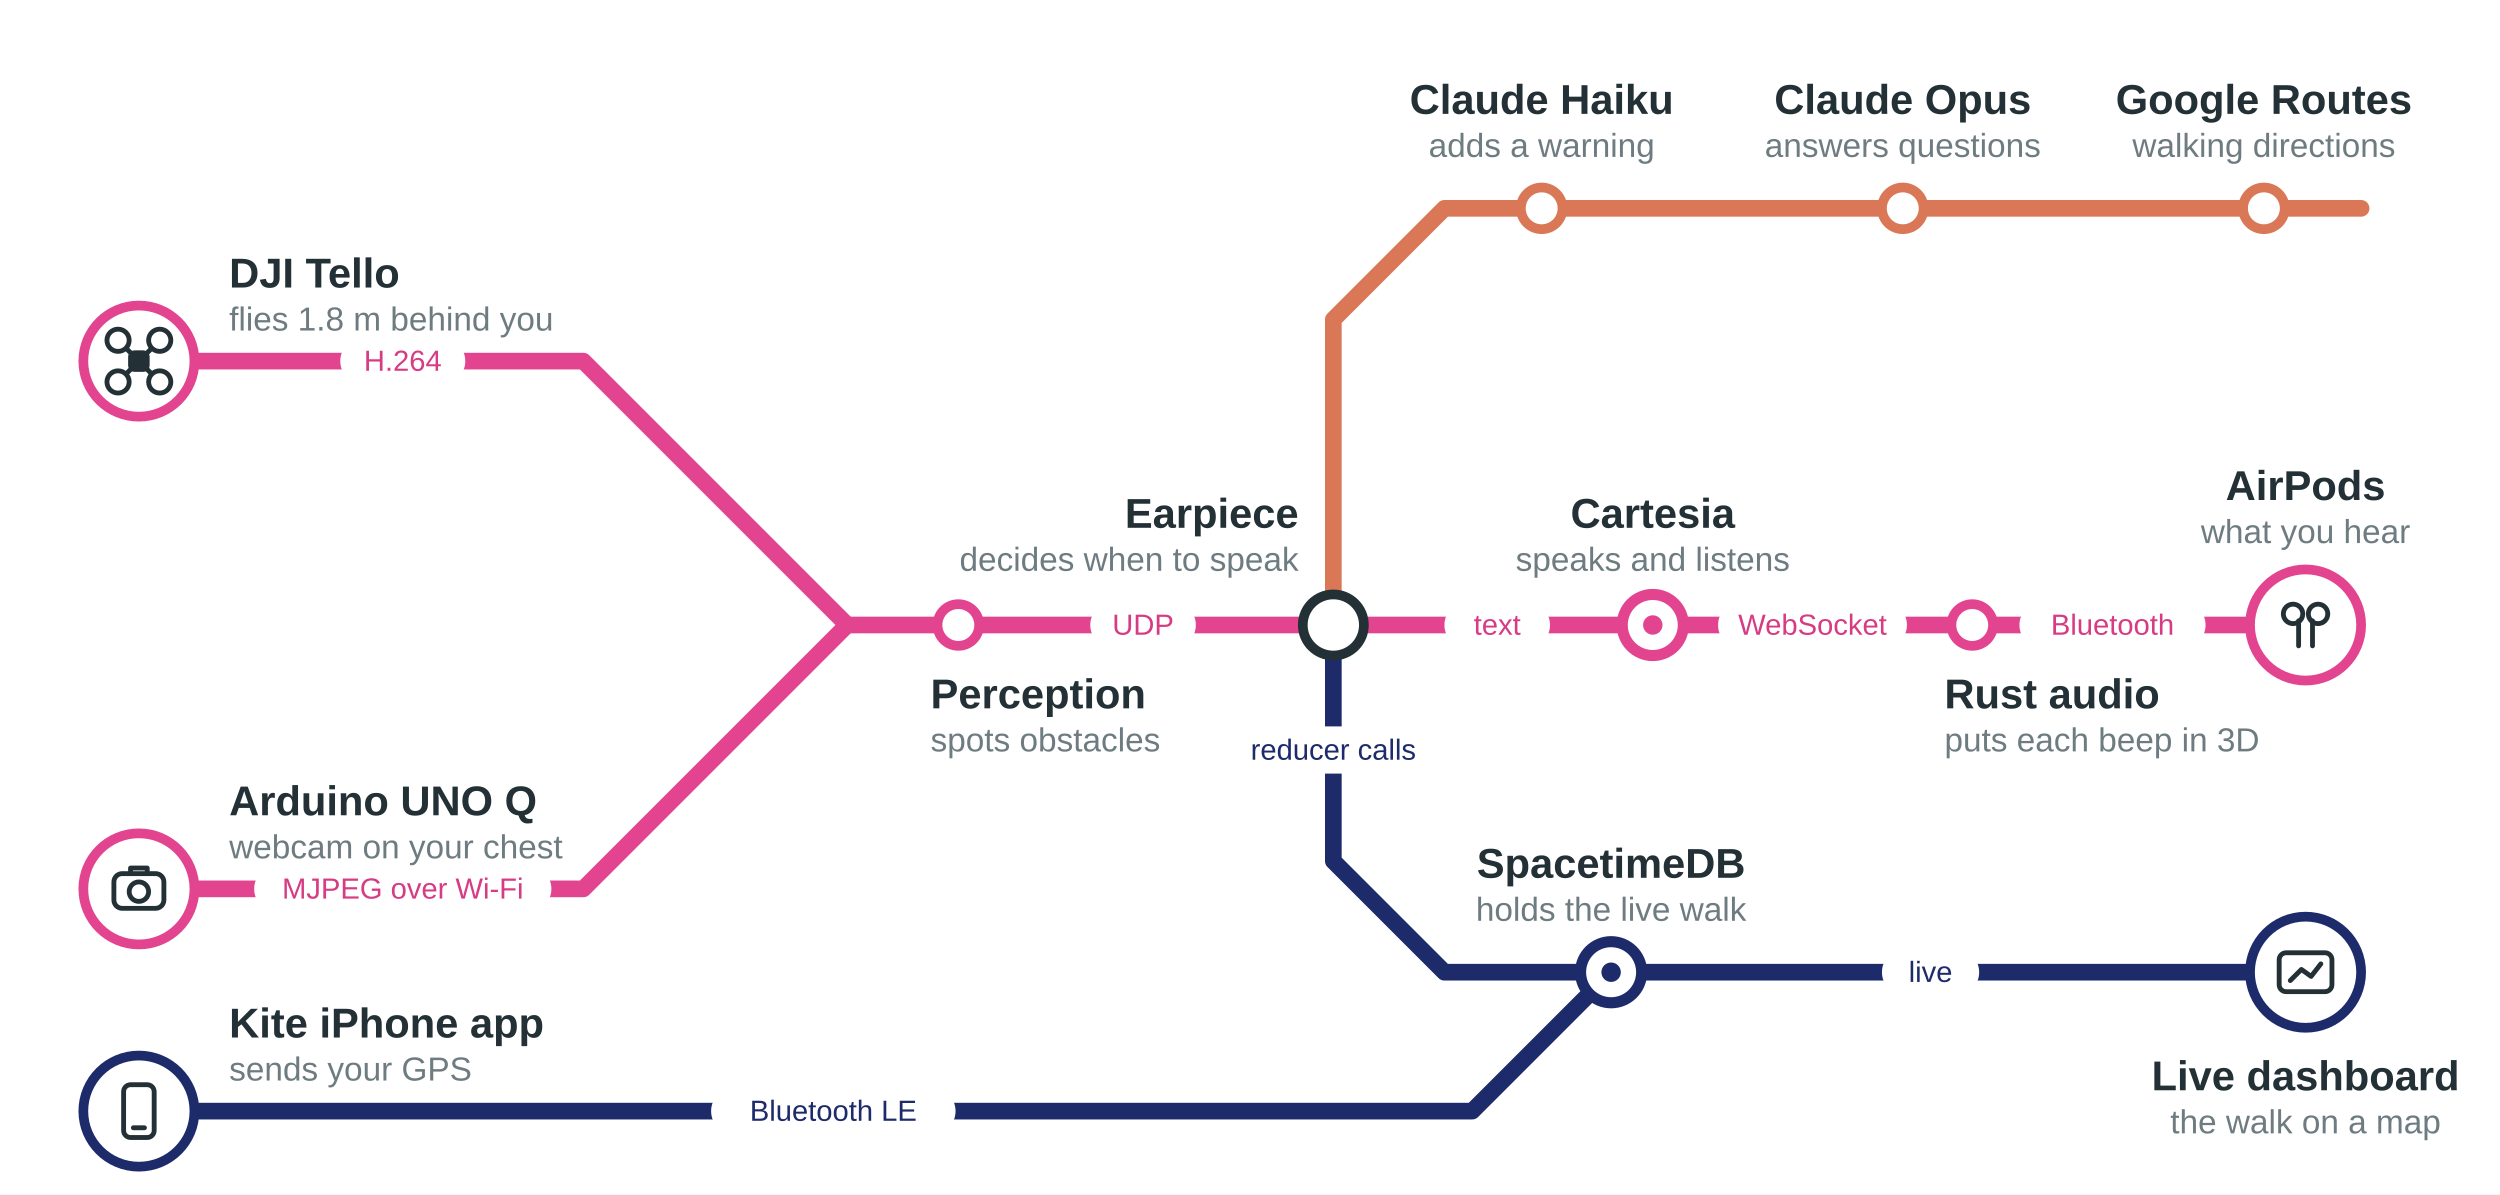
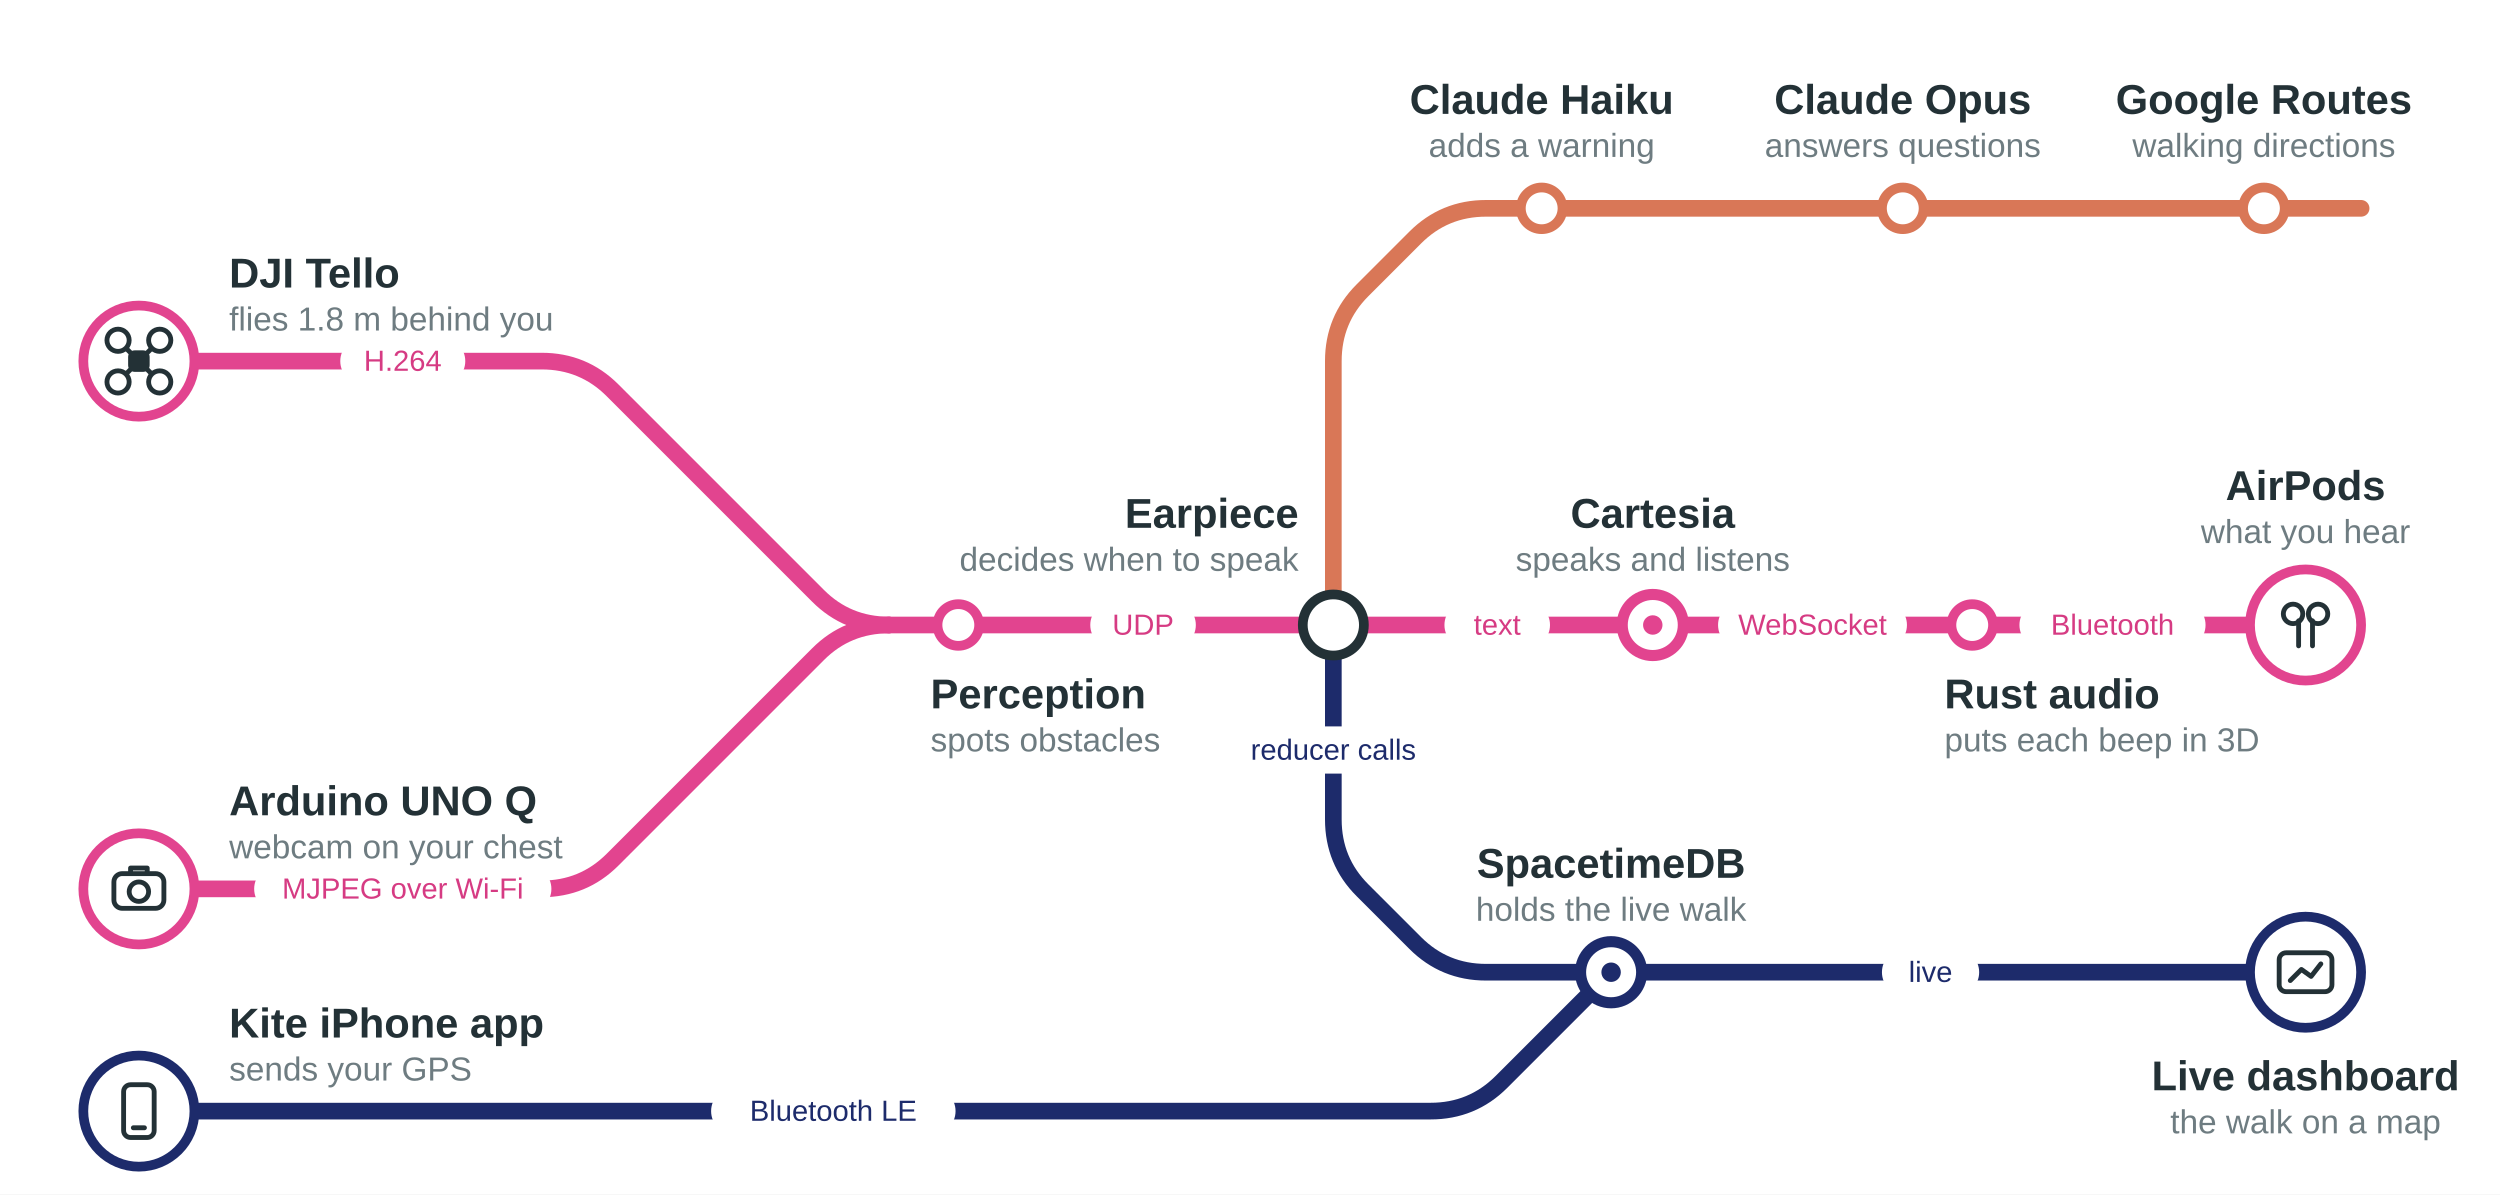
<svg xmlns="http://www.w3.org/2000/svg" width="1800" height="860" viewBox="0 0 1800 860" font-family="Avenir Next, Helvetica Neue, Arial, sans-serif">
  <rect width="1800" height="860" fill="#FFFFFF" />
  <g fill="none" stroke-linecap="round" stroke-linejoin="round" stroke-width="12">
-     <path d="M960 450 V230 L1040 150 H1700" stroke="#D97757" />
-     <path d="M960 450 V620 L1040 700 H1620" stroke="#1D2B6B" />
-     <path d="M140 800 H1060 L1160 700" stroke="#1D2B6B" />
-     <path d="M140 260 H420 L610 450" stroke="#E2448F" />
-     <path d="M140 640 H420 L610 450" stroke="#E2448F" />
-     <path d="M610 450 H1620" stroke="#E2448F" />
+     <path d="M960 450 V260 Q960 230 981 209 L1019 171 Q1040 150 1070 150 H1700" stroke="#D97757" />
+     <path d="M960 450 V590 Q960 620 981 641 L1019 679 Q1040 700 1070 700 H1620" stroke="#1D2B6B" />
+     <path d="M140 800 H1030 Q1060 800 1081 779 L1160 700" stroke="#1D2B6B" />
+     <path d="M140 260 H390 Q420 260 441 281 L589 429 Q610 450 640 450" stroke="#E2448F" />
+     <path d="M140 640 H390 Q420 640 441 619 L589 471 Q610 450 640 450" stroke="#E2448F" />
+     <path d="M640 450 H1620" stroke="#E2448F" />
  </g>
  <g font-size="21" font-weight="500" text-anchor="middle">
    <rect x="245" y="243" width="90" height="34" rx="17" fill="#FFFFFF" />
    <text x="290" y="267" fill="#D63B83">H.264</text>
    <rect x="183" y="623" width="214" height="34" rx="17" fill="#FFFFFF" />
    <text x="290" y="647" fill="#D63B83">MJPEG over Wi-Fi</text>
    <rect x="785" y="433" width="76" height="34" rx="17" fill="#FFFFFF" />
    <text x="823" y="457" fill="#D63B83">UDP</text>
    <rect x="1040" y="433" width="76" height="34" rx="17" fill="#FFFFFF" />
    <text x="1078" y="457" fill="#D63B83">text</text>
    <rect x="1237" y="433" width="136" height="34" rx="17" fill="#FFFFFF" />
    <text x="1305" y="457" fill="#D63B83">WebSocket</text>
    <rect x="1454" y="433" width="134" height="34" rx="17" fill="#FFFFFF" />
    <text x="1521" y="457" fill="#D63B83">Bluetooth</text>
    <rect x="875" y="523" width="170" height="34" rx="17" fill="#FFFFFF" />
    <text x="960" y="547" fill="#1D2B6B">reducer calls</text>
    <rect x="512" y="783" width="176" height="34" rx="17" fill="#FFFFFF" />
    <text x="600" y="807" fill="#1D2B6B">Bluetooth LE</text>
    <rect x="1355" y="683" width="70" height="34" rx="17" fill="#FFFFFF" />
    <text x="1390" y="707" fill="#1D2B6B">live</text>
  </g>
  <g fill="#FFFFFF">
    <circle cx="690" cy="450" r="15" stroke="#E2448F" stroke-width="7" />
    <circle cx="1420" cy="450" r="15" stroke="#E2448F" stroke-width="7" />
    <circle cx="960" cy="450" r="22" stroke="#233136" stroke-width="7" />
    <circle cx="1190" cy="450" r="22" stroke="#E2448F" stroke-width="8" />
    <circle cx="1190" cy="450" r="7" fill="#E2448F" />
    <circle cx="1160" cy="700" r="22" stroke="#1D2B6B" stroke-width="8" />
    <circle cx="1160" cy="700" r="7" fill="#1D2B6B" />
    <circle cx="1110" cy="150" r="15" stroke="#D97757" stroke-width="7" />
    <circle cx="1370" cy="150" r="15" stroke="#D97757" stroke-width="7" />
    <circle cx="1630" cy="150" r="15" stroke="#D97757" stroke-width="7" />
  </g>
  <g fill="#FFFFFF" stroke-width="7">
    <circle cx="100" cy="260" r="40" stroke="#E2448F" />
    <circle cx="100" cy="640" r="40" stroke="#E2448F" />
    <circle cx="1660" cy="450" r="40" stroke="#E2448F" />
    <circle cx="100" cy="800" r="40" stroke="#1D2B6B" />
    <circle cx="1660" cy="700" r="40" stroke="#1D2B6B" />
  </g>
  <g fill="none" stroke="#233136" stroke-width="3.5" stroke-linecap="round" stroke-linejoin="round">
    <g transform="translate(100 260)">
      <path d="M-14 -14 L14 14 M-14 14 L14 -14" />
      <circle cx="-15" cy="-15" r="8" fill="#FFFFFF" />
      <circle cx="15" cy="-15" r="8" fill="#FFFFFF" />
      <circle cx="-15" cy="15" r="8" fill="#FFFFFF" />
      <circle cx="15" cy="15" r="8" fill="#FFFFFF" />
      <rect x="-6" y="-6" width="12" height="12" rx="3" fill="#233136" />
    </g>
    <g transform="translate(100 640)">
      <rect x="-18" y="-11" width="36" height="25" rx="6" />
      <circle cx="0" cy="2" r="7" />
      <path d="M-6 -11 V-15 H6 V-11" />
    </g>
    <g transform="translate(100 800)">
      <rect x="-11" y="-19" width="22" height="38" rx="5" />
      <path d="M-4 12 H4" />
    </g>
    <g transform="translate(1660 450)">
      <circle cx="-9" cy="-8" r="7" />
      <path d="M-5 -3 V15" />
      <circle cx="9" cy="-8" r="7" />
      <path d="M5 -3 V15" />
    </g>
    <g transform="translate(1660 700)">
      <rect x="-19" y="-14" width="38" height="28" rx="5" />
      <path d="M-11 6 L-3 -2 L4 3 L11 -6" />
    </g>
  </g>
  <g fill="#233136">
    <g font-size="30" font-weight="600">
      <text x="165" y="207">DJI Tello</text>
      <text x="165" y="587">Arduino UNO Q</text>
      <text x="165" y="747">Kite iPhone app</text>
      <text x="670" y="510">Perception</text>
      <text x="935" y="380" text-anchor="end">Earpiece</text>
      <text x="1190" y="380" text-anchor="middle">Cartesia</text>
      <text x="1400" y="510">Rust audio</text>
      <text x="1660" y="360" text-anchor="middle">AirPods</text>
      <text x="1110" y="82" text-anchor="middle">Claude Haiku</text>
      <text x="1370" y="82" text-anchor="middle">Claude Opus</text>
      <text x="1630" y="82" text-anchor="middle">Google Routes</text>
      <text x="1160" y="632" text-anchor="middle">SpacetimeDB</text>
      <text x="1660" y="785" text-anchor="middle">Live dashboard</text>
    </g>
    <g font-size="24" fill="#6E7C81">
      <text x="165" y="238">flies 1.8 m behind you</text>
      <text x="165" y="618">webcam on your chest</text>
      <text x="165" y="778">sends your GPS</text>
      <text x="670" y="541">spots obstacles</text>
      <text x="935" y="411" text-anchor="end">decides when to speak</text>
      <text x="1190" y="411" text-anchor="middle">speaks and listens</text>
      <text x="1400" y="541">puts each beep in 3D</text>
      <text x="1660" y="391" text-anchor="middle">what you hear</text>
      <text x="1110" y="113" text-anchor="middle">adds a warning</text>
      <text x="1370" y="113" text-anchor="middle">answers questions</text>
      <text x="1630" y="113" text-anchor="middle">walking directions</text>
      <text x="1160" y="663" text-anchor="middle">holds the live walk</text>
      <text x="1660" y="816" text-anchor="middle">the walk on a map</text>
    </g>
  </g>
</svg>
